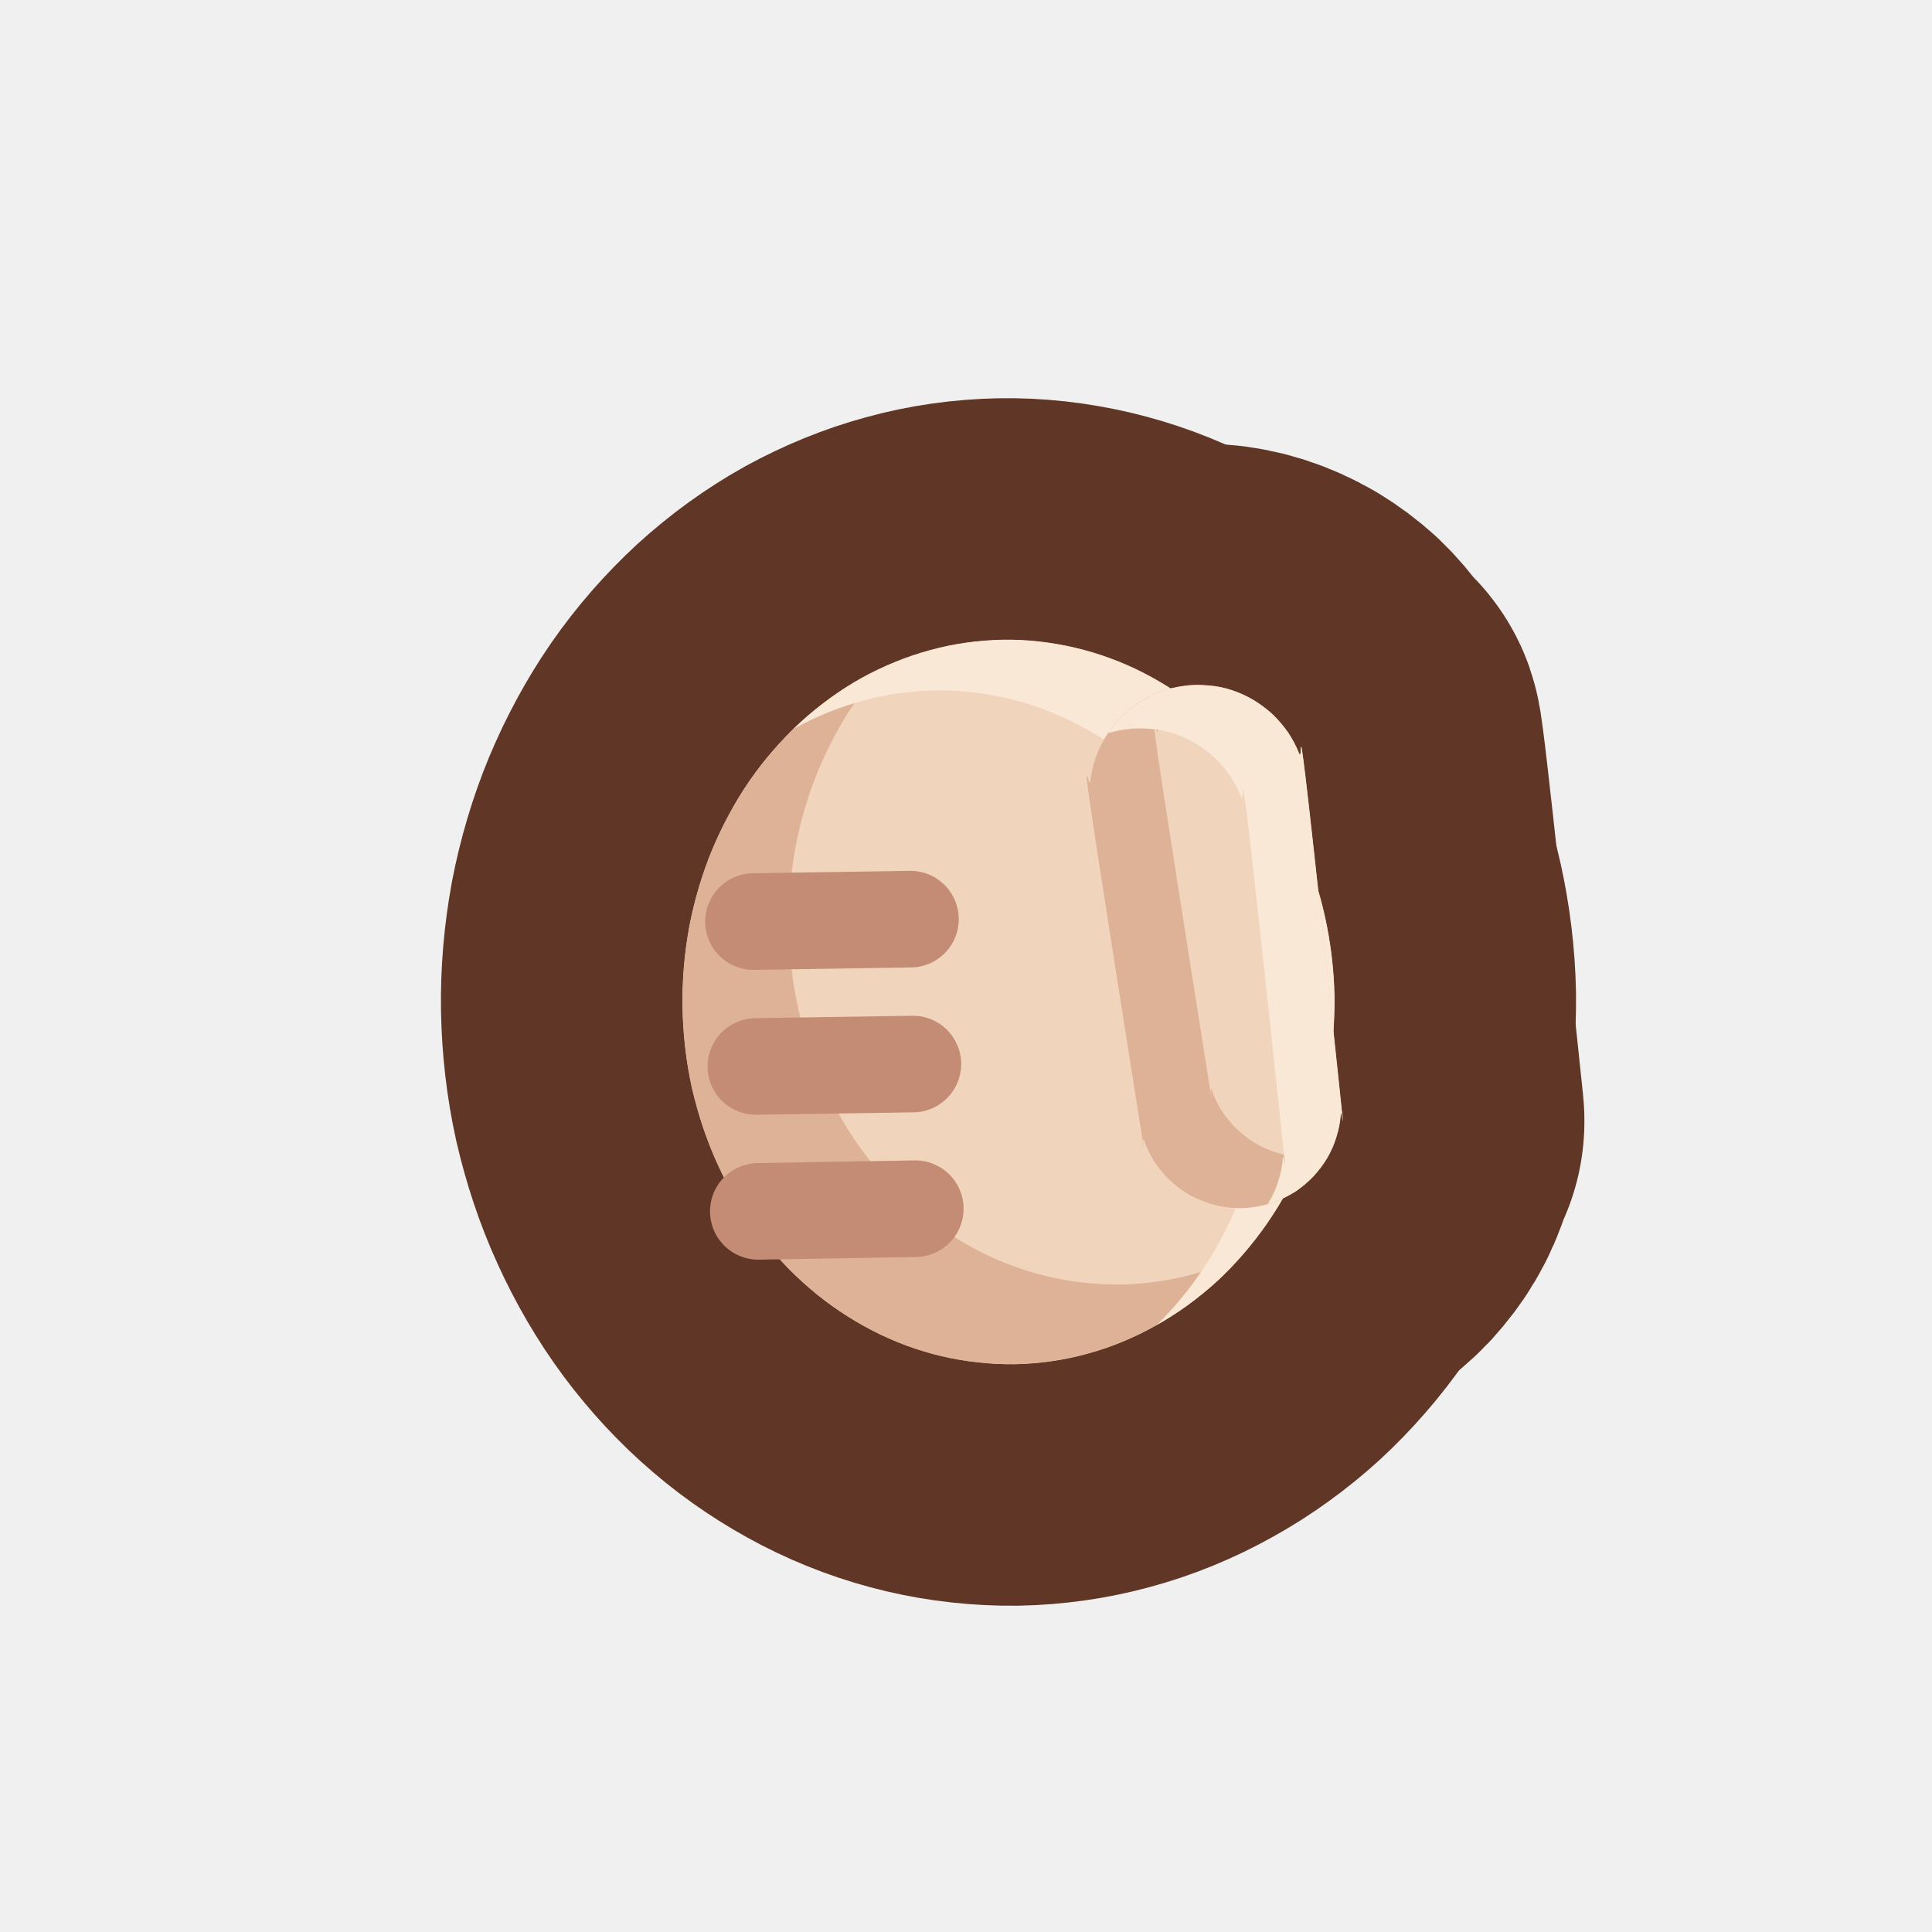
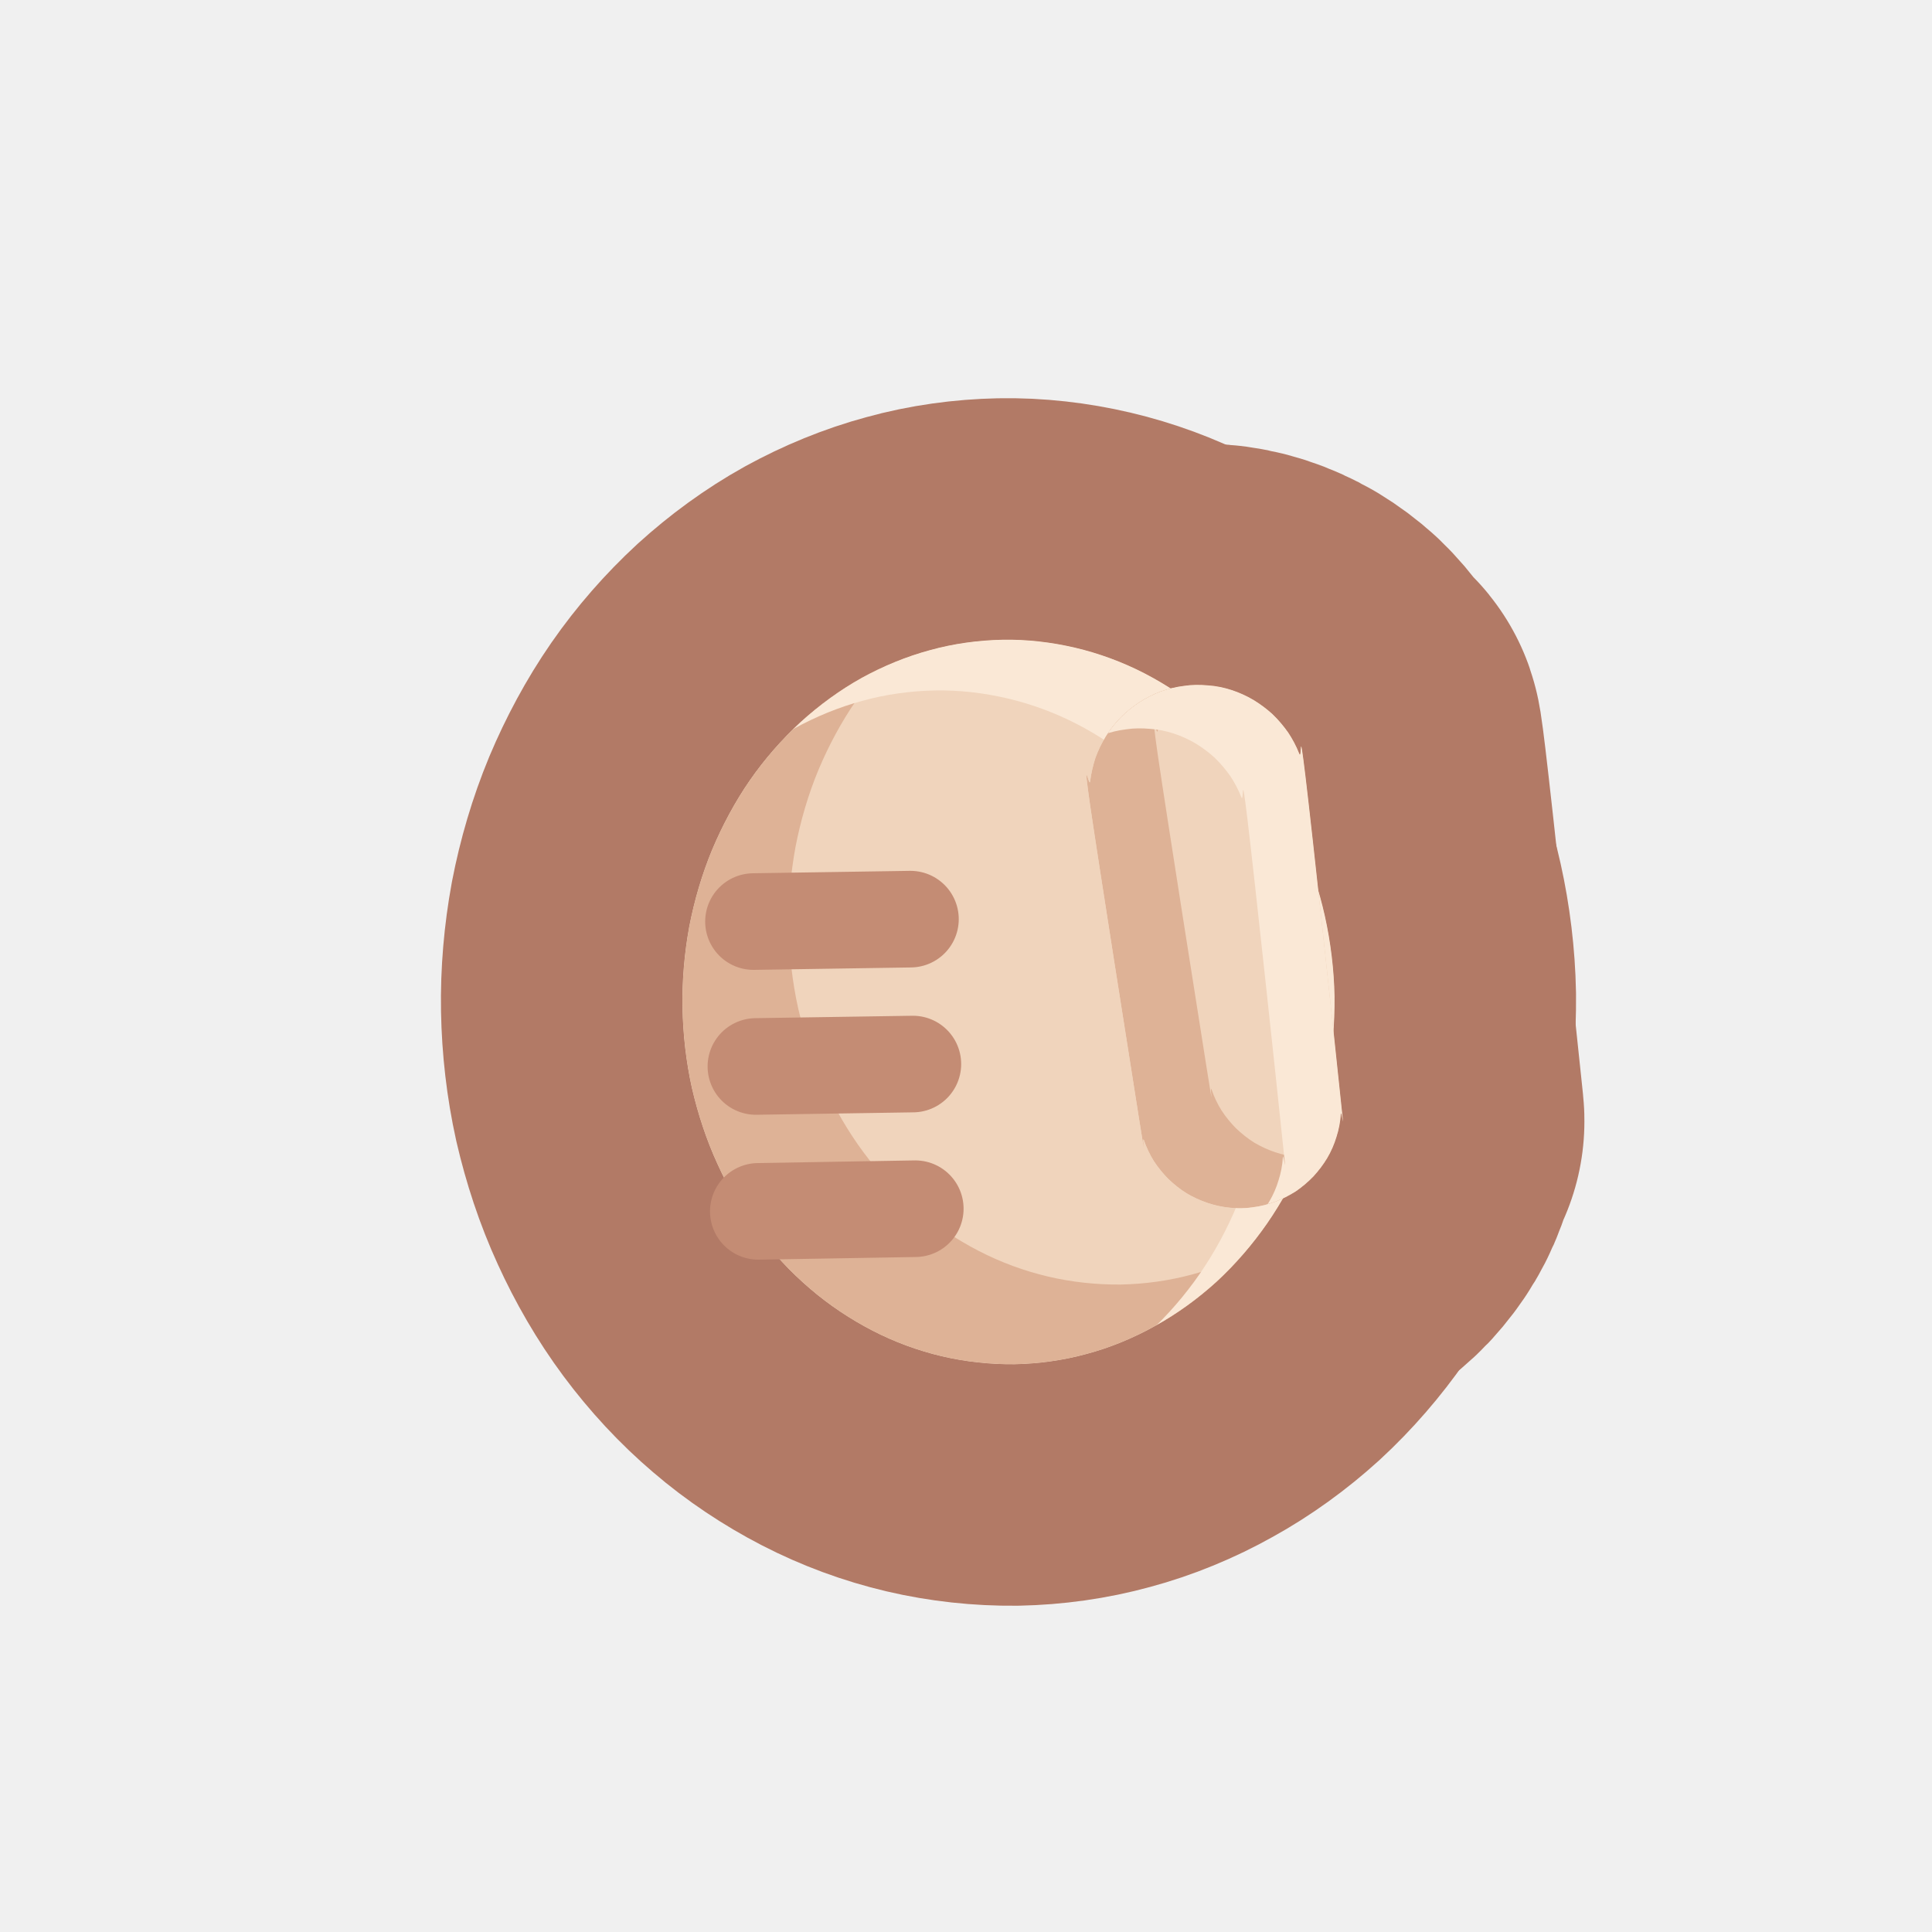
<svg xmlns="http://www.w3.org/2000/svg" width="32" height="32" viewBox="0 -23 8 8" shape-rendering="geometricPrecision">
  <defs>
    <g id="g0">
      <path d="M4.201,-17.351 C4.301,-17.353 4.403,-17.367 4.501,-17.394 C4.598,-17.420 4.695,-17.460 4.784,-17.510 C4.873,-17.559 4.960,-17.622 5.037,-17.692 C5.114,-17.763 5.186,-17.846 5.247,-17.934 C5.308,-18.022 5.361,-18.120 5.403,-18.221 C5.445,-18.322 5.477,-18.430 5.497,-18.539 C5.518,-18.648 5.527,-18.762 5.526,-18.874 C5.524,-18.985 5.510,-19.099 5.486,-19.207 C5.462,-19.315 5.426,-19.423 5.381,-19.522 C5.336,-19.622 5.279,-19.718 5.216,-19.804 C5.152,-19.890 5.077,-19.970 4.998,-20.038 C4.918,-20.106 4.830,-20.165 4.739,-20.212 C4.648,-20.259 4.550,-20.295 4.452,-20.318 C4.354,-20.341 4.251,-20.353 4.151,-20.351 C4.051,-20.349 3.948,-20.335 3.851,-20.308 C3.754,-20.282 3.657,-20.242 3.568,-20.193 C3.478,-20.143 3.392,-20.080 3.315,-20.010 C3.238,-19.939 3.166,-19.857 3.105,-19.769 C3.044,-19.681 2.991,-19.582 2.949,-19.482 C2.907,-19.381 2.875,-19.272 2.854,-19.163 C2.834,-19.054 2.824,-18.940 2.826,-18.829 C2.828,-18.717 2.841,-18.603 2.865,-18.495 C2.890,-18.387 2.925,-18.280 2.971,-18.180 C3.016,-18.081 3.072,-17.984 3.136,-17.898 C3.200,-17.812 3.274,-17.732 3.354,-17.664 C3.433,-17.596 3.522,-17.537 3.613,-17.490 C3.704,-17.443 3.802,-17.407 3.900,-17.384 C3.998,-17.361 4.101,-17.350 4.201,-17.351 Z" />
    </g>
    <clipPath id="cg0">
      <path d="M4.201,-17.351 C4.301,-17.353 4.403,-17.367 4.501,-17.394 C4.598,-17.420 4.695,-17.460 4.784,-17.510 C4.873,-17.559 4.960,-17.622 5.037,-17.692 C5.114,-17.763 5.186,-17.846 5.247,-17.934 C5.308,-18.022 5.361,-18.120 5.403,-18.221 C5.445,-18.322 5.477,-18.430 5.497,-18.539 C5.518,-18.648 5.527,-18.762 5.526,-18.874 C5.524,-18.985 5.510,-19.099 5.486,-19.207 C5.462,-19.315 5.426,-19.423 5.381,-19.522 C5.336,-19.622 5.279,-19.718 5.216,-19.804 C5.152,-19.890 5.077,-19.970 4.998,-20.038 C4.918,-20.106 4.830,-20.165 4.739,-20.212 C4.648,-20.259 4.550,-20.295 4.452,-20.318 C4.354,-20.341 4.251,-20.353 4.151,-20.351 C4.051,-20.349 3.948,-20.335 3.851,-20.308 C3.754,-20.282 3.657,-20.242 3.568,-20.193 C3.478,-20.143 3.392,-20.080 3.315,-20.010 C3.238,-19.939 3.166,-19.857 3.105,-19.769 C3.044,-19.681 2.991,-19.582 2.949,-19.482 C2.907,-19.381 2.875,-19.272 2.854,-19.163 C2.834,-19.054 2.824,-18.940 2.826,-18.829 C2.828,-18.717 2.841,-18.603 2.865,-18.495 C2.890,-18.387 2.925,-18.280 2.971,-18.180 C3.016,-18.081 3.072,-17.984 3.136,-17.898 C3.200,-17.812 3.274,-17.732 3.354,-17.664 C3.433,-17.596 3.522,-17.537 3.613,-17.490 C3.704,-17.443 3.802,-17.407 3.900,-17.384 C3.998,-17.361 4.101,-17.350 4.201,-17.351 Z" />
    </clipPath>
    <mask id="msg0">
      <rect x="-5" y="-28" width="18" height="18" fill="white" />
      <use href="#g0" fill="black" transform="translate(0.440,-0.330)" />
    </mask>
    <mask id="mlg0">
      <rect x="-5" y="-28" width="18" height="18" fill="white" />
      <use href="#g0" fill="black" transform="translate(-0.280,0.210)" />
    </mask>
    <g id="g1">
      <path d="M4.716,-18.371 C4.753,-18.140 4.726,-18.308 4.737,-18.278 C4.747,-18.249 4.761,-18.219 4.778,-18.192 C4.795,-18.166 4.816,-18.140 4.838,-18.118 C4.861,-18.096 4.886,-18.076 4.913,-18.059 C4.940,-18.043 4.970,-18.029 5.000,-18.019 C5.030,-18.009 5.061,-18.002 5.093,-17.999 C5.124,-17.996 5.157,-17.996 5.188,-18.001 C5.220,-18.005 5.251,-18.013 5.281,-18.024 C5.310,-18.035 5.339,-18.050 5.366,-18.067 C5.392,-18.085 5.417,-18.106 5.439,-18.129 C5.460,-18.152 5.480,-18.178 5.496,-18.205 C5.512,-18.232 5.525,-18.262 5.534,-18.292 C5.544,-18.323 5.550,-18.355 5.552,-18.386 C5.554,-18.418 5.573,-18.249 5.548,-18.482 C5.524,-18.714 5.434,-19.551 5.406,-19.783 C5.378,-20.016 5.392,-19.849 5.380,-19.879 C5.368,-19.910 5.352,-19.940 5.334,-19.967 C5.315,-19.994 5.293,-20.020 5.269,-20.043 C5.245,-20.065 5.218,-20.085 5.190,-20.102 C5.161,-20.119 5.130,-20.133 5.099,-20.143 C5.068,-20.153 5.035,-20.160 5.002,-20.162 C4.969,-20.165 4.935,-20.165 4.903,-20.160 C4.870,-20.156 4.837,-20.148 4.806,-20.137 C4.775,-20.125 4.745,-20.110 4.717,-20.092 C4.690,-20.074 4.663,-20.053 4.640,-20.029 C4.617,-20.006 4.596,-19.979 4.579,-19.951 C4.562,-19.923 4.547,-19.893 4.536,-19.862 C4.526,-19.831 4.518,-19.797 4.514,-19.765 C4.511,-19.732 4.481,-19.898 4.514,-19.665 C4.548,-19.433 4.679,-18.603 4.716,-18.371 Z" />
    </g>
    <clipPath id="cg1">
      <path d="M4.716,-18.371 C4.753,-18.140 4.726,-18.308 4.737,-18.278 C4.747,-18.249 4.761,-18.219 4.778,-18.192 C4.795,-18.166 4.816,-18.140 4.838,-18.118 C4.861,-18.096 4.886,-18.076 4.913,-18.059 C4.940,-18.043 4.970,-18.029 5.000,-18.019 C5.030,-18.009 5.061,-18.002 5.093,-17.999 C5.124,-17.996 5.157,-17.996 5.188,-18.001 C5.220,-18.005 5.251,-18.013 5.281,-18.024 C5.310,-18.035 5.339,-18.050 5.366,-18.067 C5.392,-18.085 5.417,-18.106 5.439,-18.129 C5.460,-18.152 5.480,-18.178 5.496,-18.205 C5.512,-18.232 5.525,-18.262 5.534,-18.292 C5.544,-18.323 5.550,-18.355 5.552,-18.386 C5.554,-18.418 5.573,-18.249 5.548,-18.482 C5.524,-18.714 5.434,-19.551 5.406,-19.783 C5.378,-20.016 5.392,-19.849 5.380,-19.879 C5.368,-19.910 5.352,-19.940 5.334,-19.967 C5.315,-19.994 5.293,-20.020 5.269,-20.043 C5.245,-20.065 5.218,-20.085 5.190,-20.102 C5.161,-20.119 5.130,-20.133 5.099,-20.143 C5.068,-20.153 5.035,-20.160 5.002,-20.162 C4.969,-20.165 4.935,-20.165 4.903,-20.160 C4.870,-20.156 4.837,-20.148 4.806,-20.137 C4.775,-20.125 4.745,-20.110 4.717,-20.092 C4.690,-20.074 4.663,-20.053 4.640,-20.029 C4.617,-20.006 4.596,-19.979 4.579,-19.951 C4.562,-19.923 4.547,-19.893 4.536,-19.862 C4.526,-19.831 4.518,-19.797 4.514,-19.765 C4.511,-19.732 4.481,-19.898 4.514,-19.665 C4.548,-19.433 4.679,-18.603 4.716,-18.371 Z" />
    </clipPath>
    <mask id="msg1">
      <rect x="-5" y="-28" width="18" height="18" fill="white" />
      <use href="#g1" fill="black" transform="translate(0.280,-0.210)" />
    </mask>
    <mask id="mlg1">
      <rect x="-5" y="-28" width="18" height="18" fill="white" />
      <use href="#g1" fill="black" transform="translate(-0.240,0.180)" />
    </mask>
  </defs>
-   <use href="#g0" fill="none" stroke="rgb(96,54,38)" stroke-width="2.000" stroke-linejoin="round" />
-   <use href="#g0" fill="rgb(96,54,38)" />
-   <use href="#g1" fill="none" stroke="rgb(96,54,38)" stroke-width="2.000" stroke-linejoin="round" />
-   <use href="#g1" fill="rgb(96,54,38)" />
+   <use href="#g0" fill="none" stroke="rgb(178,122,102)" stroke-width="2.000" stroke-linejoin="round" />
+   <use href="#g0" fill="rgb(178,122,102)" />
+   <use href="#g1" fill="none" stroke="rgb(178,122,102)" stroke-width="2.000" stroke-linejoin="round" />
+   <use href="#g1" fill="rgb(178,122,102)" />
  <use href="#g0" fill="rgb(240,212,188)" />
  <g clip-path="url(#cg0)">
    <rect x="-5" y="-28" width="18" height="18" fill="rgb(222,178,150)" mask="url(#msg0)" />
  </g>
  <g clip-path="url(#cg0)">
    <rect x="-5" y="-28" width="18" height="18" fill="rgb(250,232,214)" mask="url(#mlg0)" />
  </g>
  <use href="#g1" fill="rgb(240,212,188)" />
  <g clip-path="url(#cg1)">
    <rect x="-5" y="-28" width="18" height="18" fill="rgb(222,178,150)" mask="url(#msg1)" />
  </g>
  <g clip-path="url(#cg1)">
    <rect x="-5" y="-28" width="18" height="18" fill="rgb(250,232,214)" mask="url(#mlg1)" />
  </g>
  <path d="M3.120,-19.184 L3.770,-19.194" fill="none" stroke="rgb(196,140,116)" stroke-width="0.400" stroke-linecap="round" stroke-linejoin="round" />
  <path d="M3.130,-18.584 L3.780,-18.594" fill="none" stroke="rgb(196,140,116)" stroke-width="0.400" stroke-linecap="round" stroke-linejoin="round" />
  <path d="M3.140,-17.984 L3.790,-17.995" fill="none" stroke="rgb(196,140,116)" stroke-width="0.400" stroke-linecap="round" stroke-linejoin="round" />
</svg>
